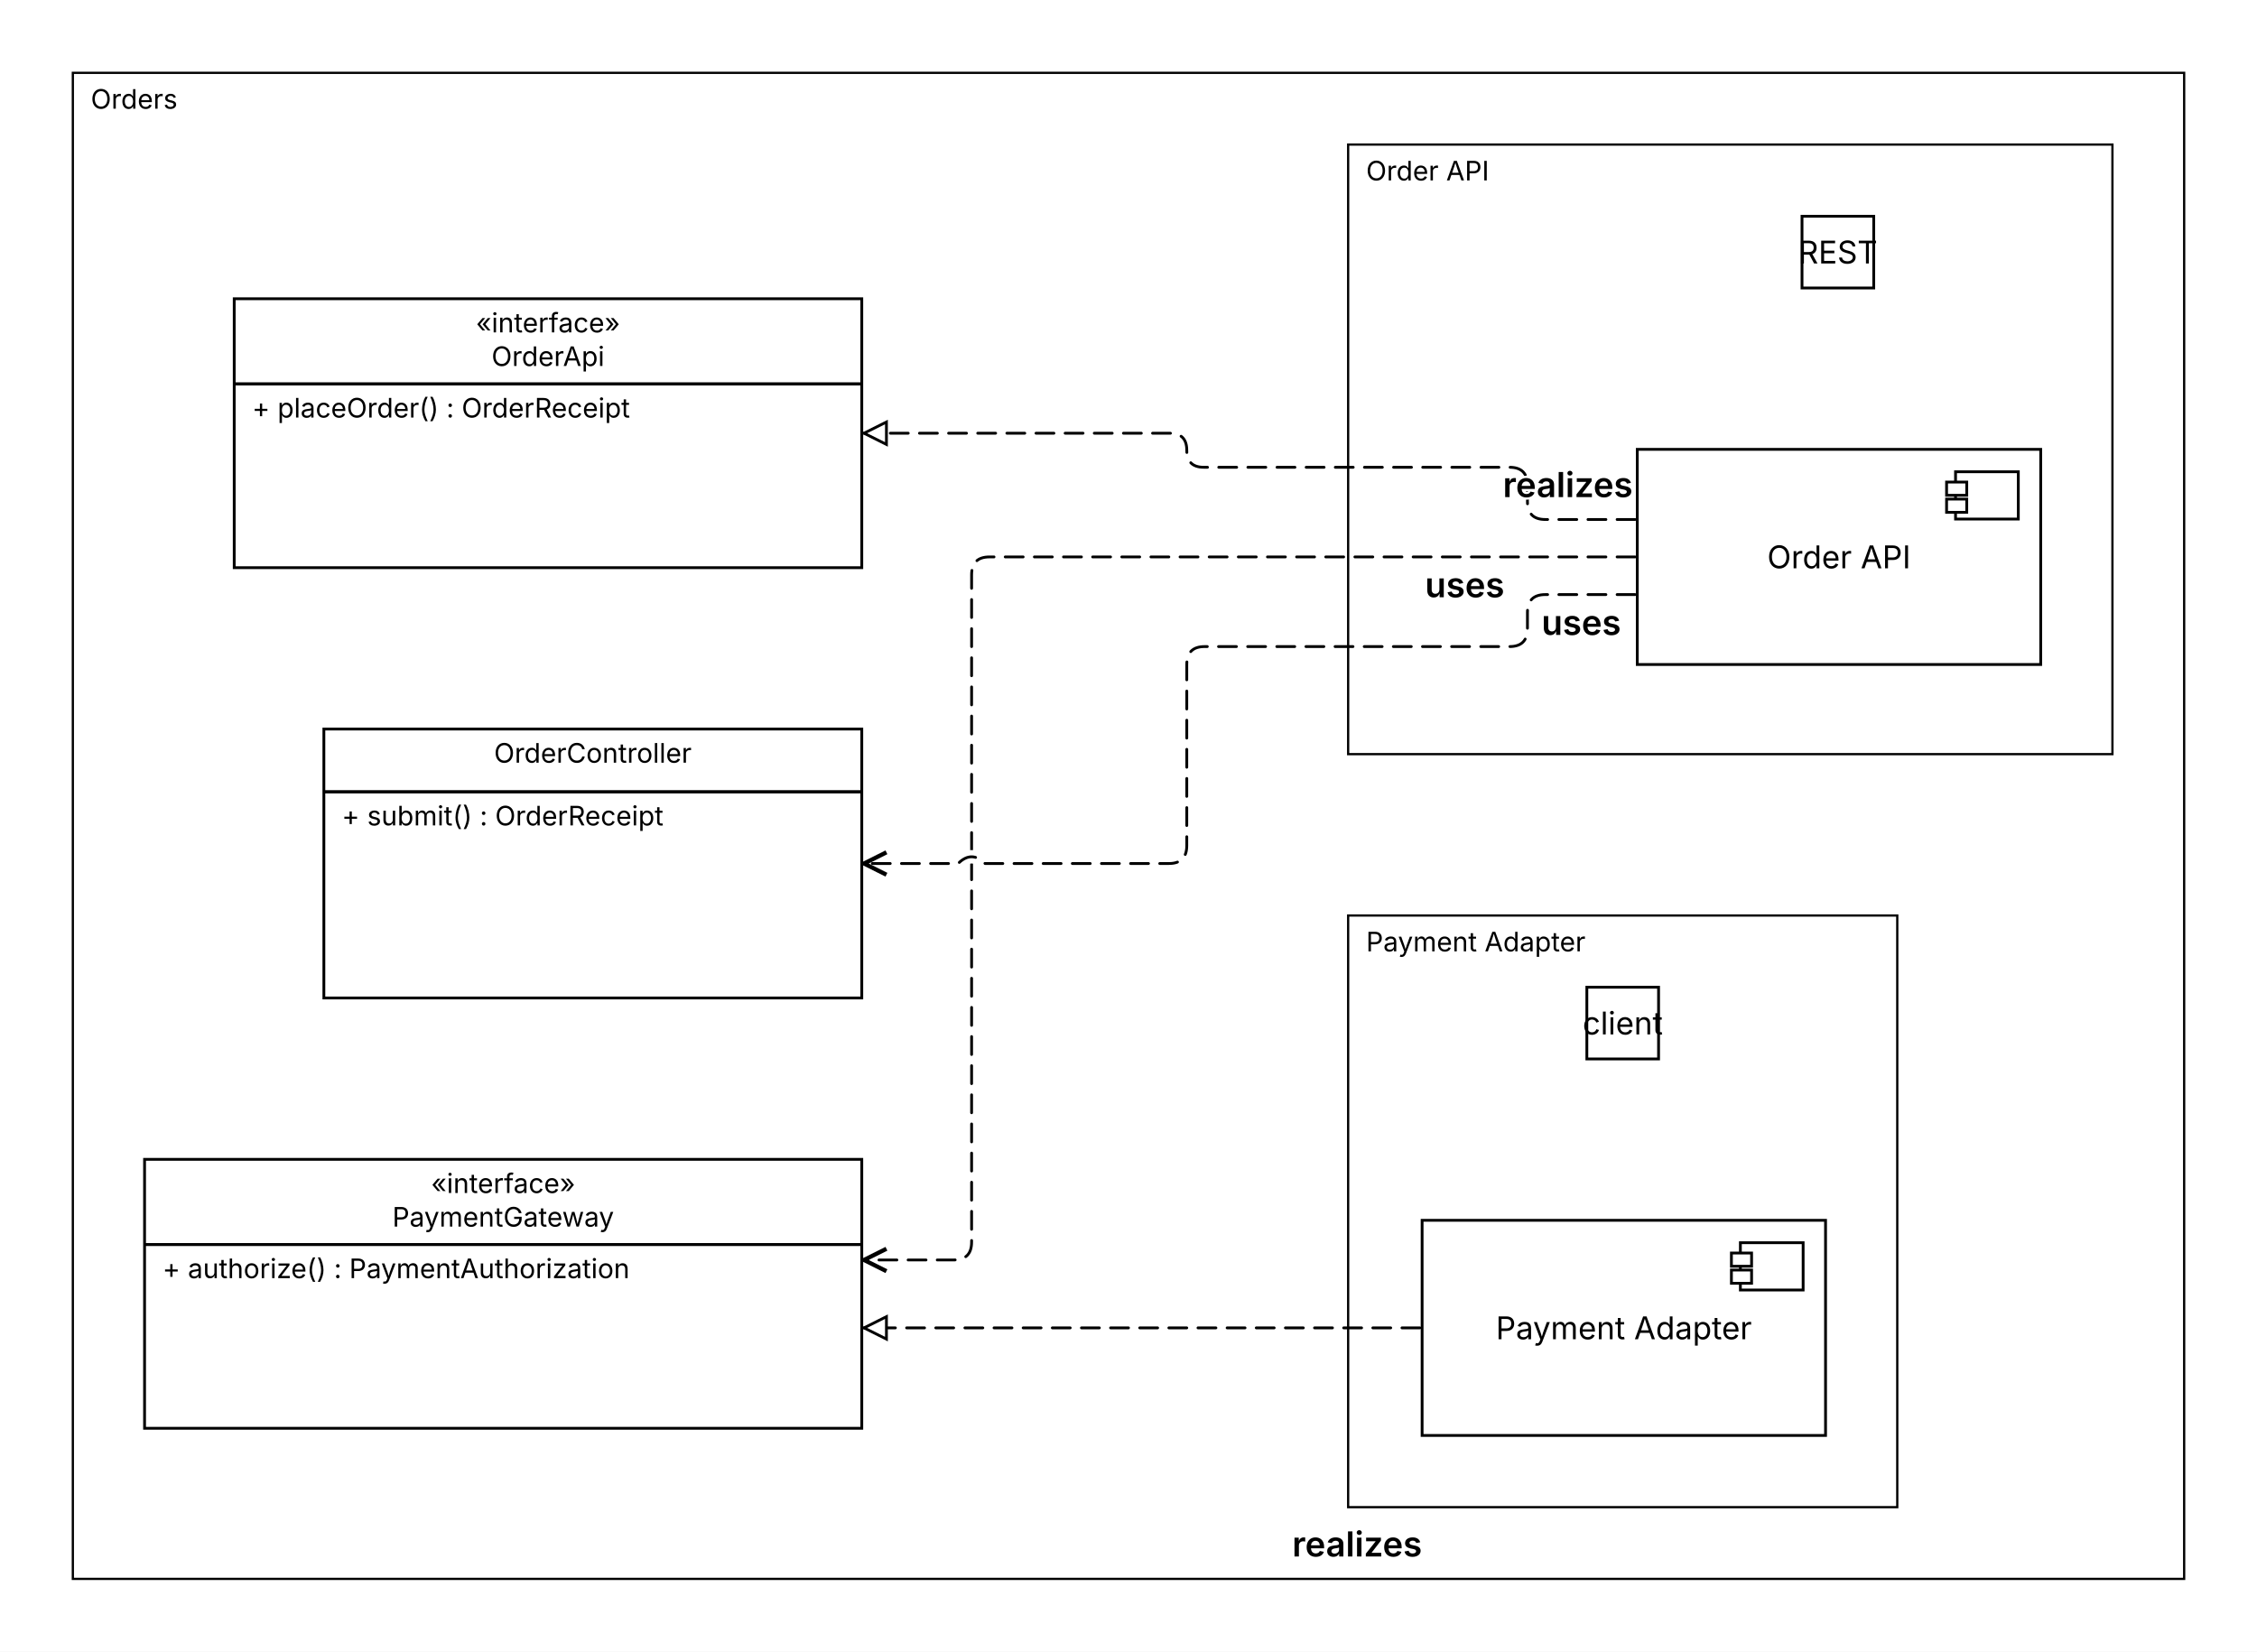
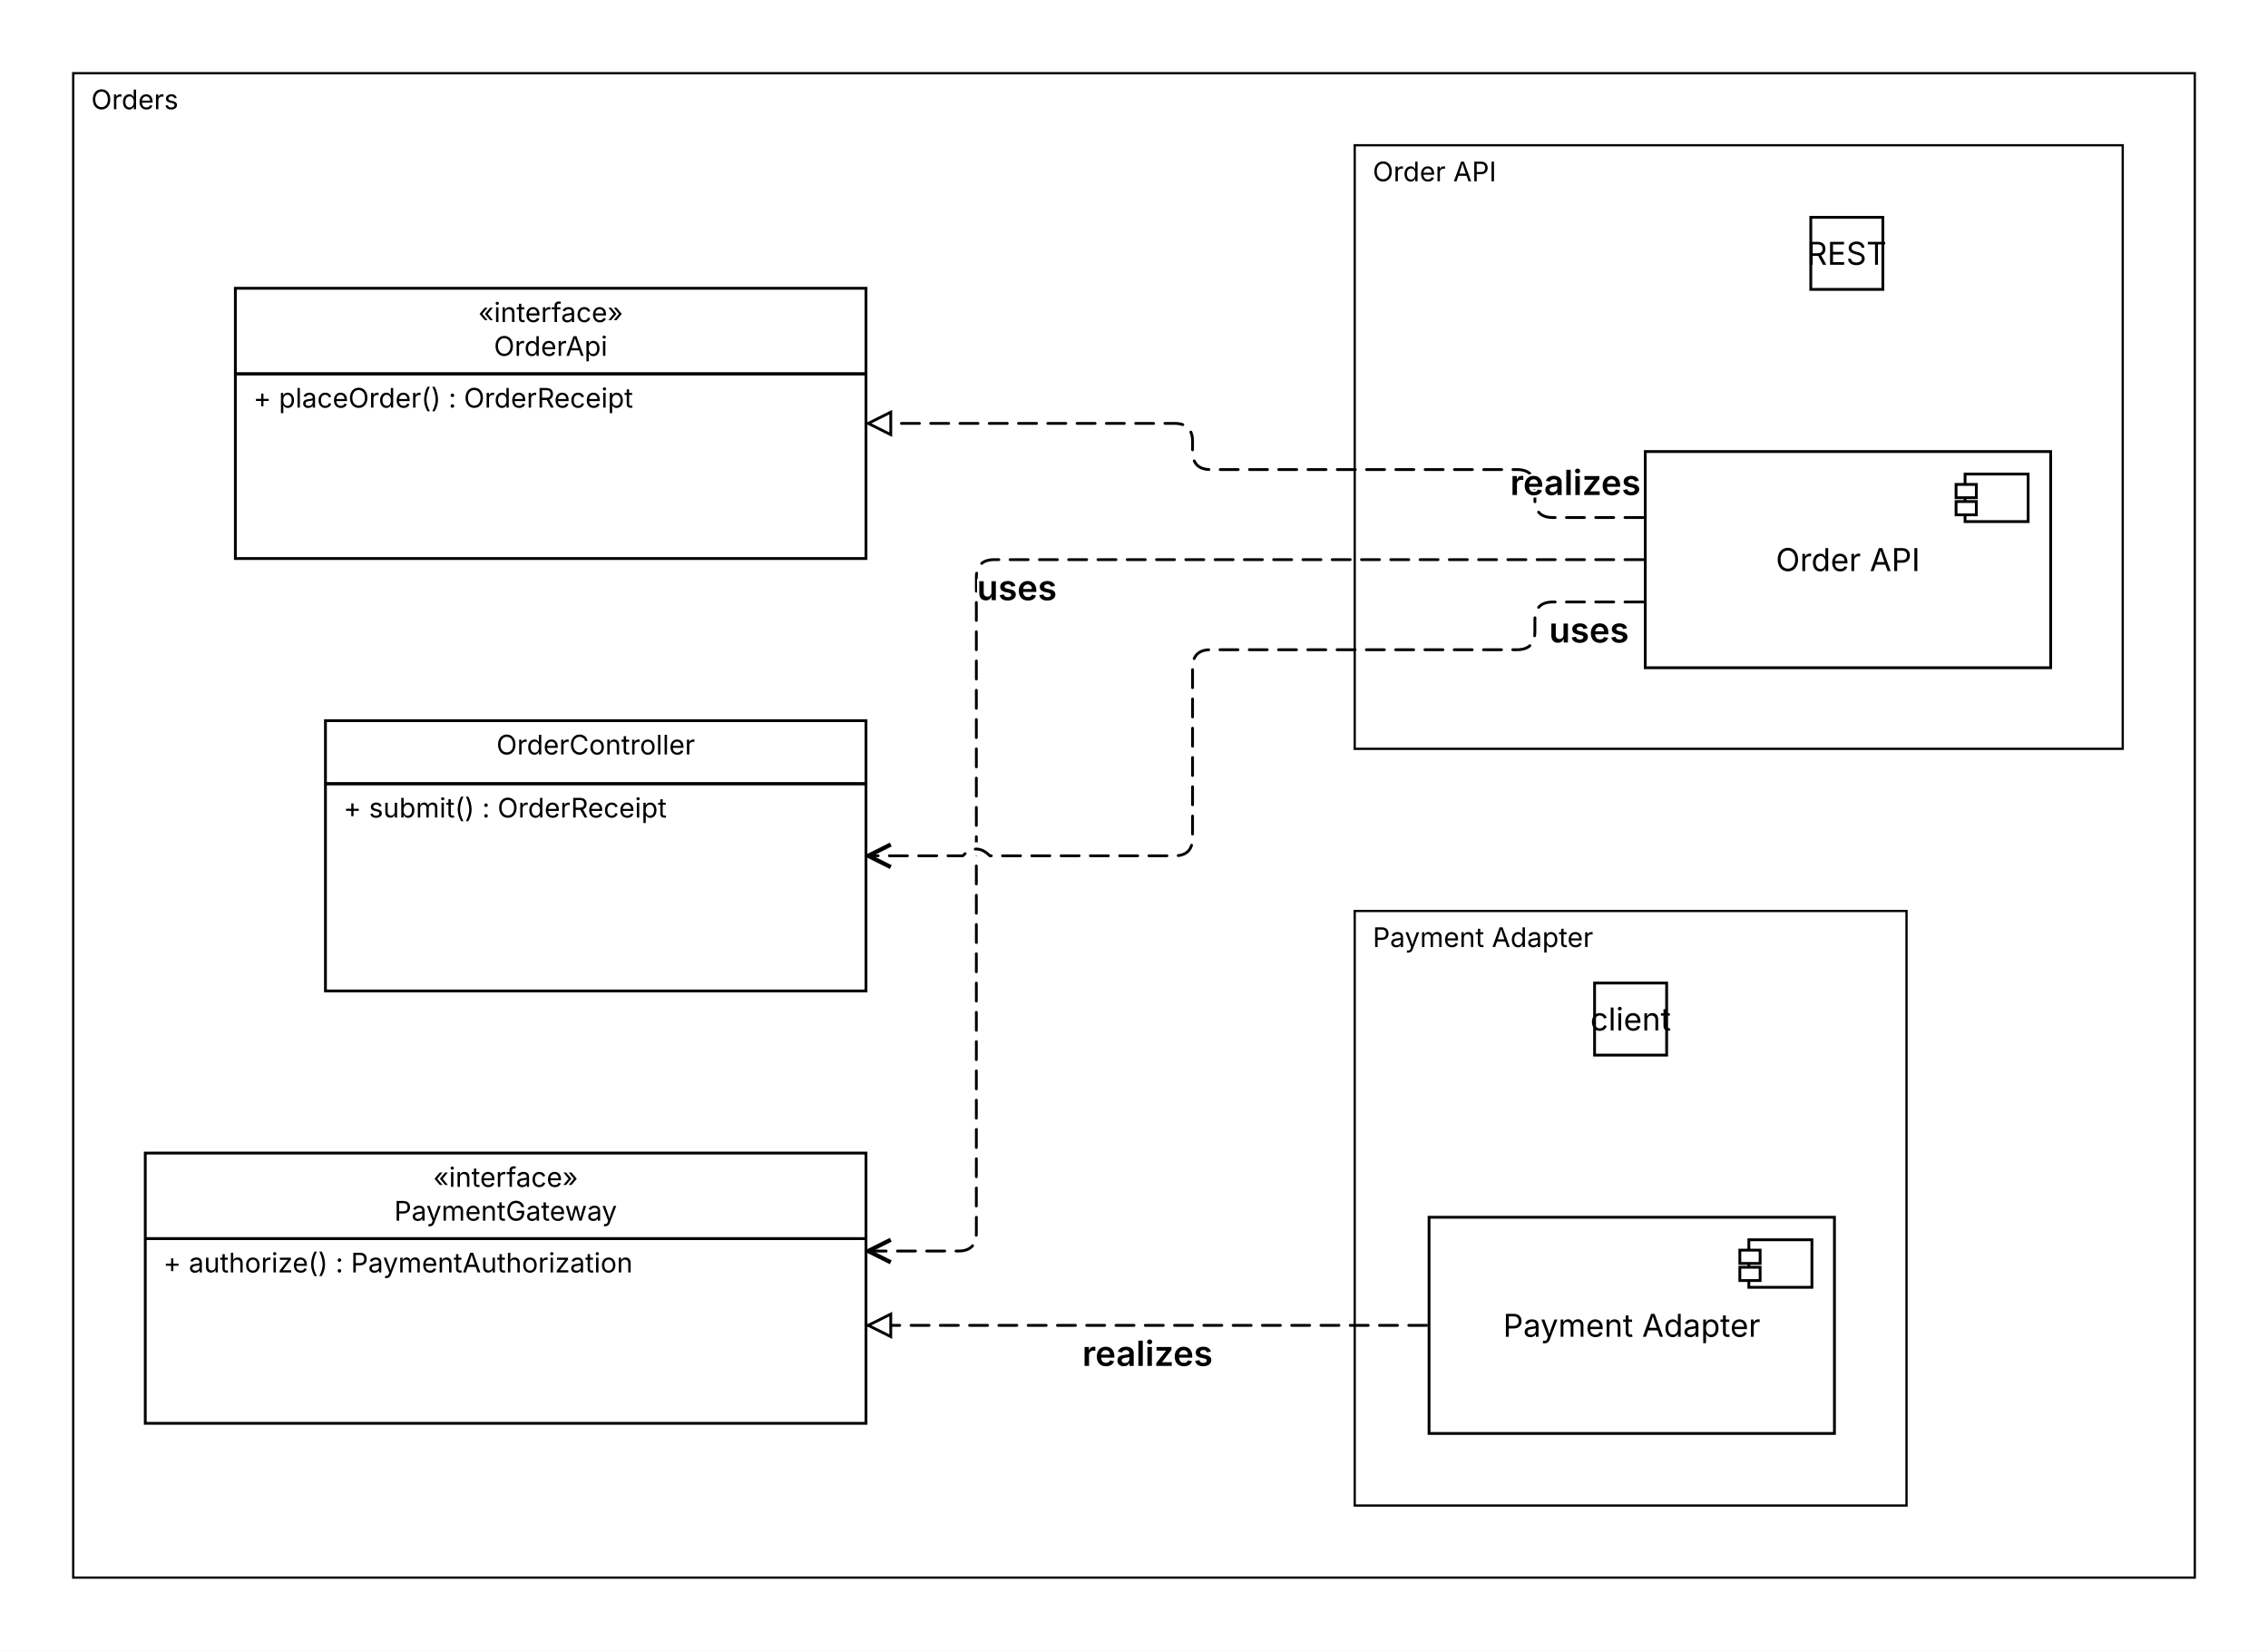
- <svg xmlns="http://www.w3.org/2000/svg" role="img" width="1007" height="737" viewBox="-20.5 -20.5 1007.0 737.0">
-   <rect x="-20.5" y="-20.5" width="1007.0" height="737.0" fill="#ffffff" />
+ <svg xmlns="http://www.w3.org/2000/svg" role="img" width="1007" height="733" viewBox="-20.5 -20.5 1007.0 733.0">
+   <rect x="-20.5" y="-20.5" width="1007.0" height="733.0" fill="#ffffff" />
  <g font-family="Inter, Arial, sans-serif" font-size="14">
    <g data-dediren-group-id="orders-package-boundary" data-dediren-group-type="Package" data-dediren-group-source-id="pkg-orders">
-       <rect x="12.0" y="12.0" width="942.0" height="672.0" rx="0" fill="#ffffff" stroke="#000000" stroke-width="1" />
+       <rect x="12.0" y="12.0" width="942.0" height="668.0" rx="0" fill="#ffffff" stroke="#000000" stroke-width="1" />
      <text x="20.0" y="28.0" fill="#000000" font-size="12">Orders</text>
    </g>
    <g data-dediren-group-id="order-api-boundary" data-dediren-group-type="Component" data-dediren-group-source-id="component-order-api">
-       <rect x="581.0" y="44.0" width="341.0" height="272.0" rx="0" fill="#ffffff" stroke="#000000" stroke-width="1" />
+       <rect x="581.0" y="44.0" width="341.0" height="268.0" rx="0" fill="#ffffff" stroke="#000000" stroke-width="1" />
      <text x="589.0" y="60.0" fill="#000000" font-size="12">Order API</text>
    </g>
    <g data-dediren-group-id="payment-adapter-boundary" data-dediren-group-type="Component" data-dediren-group-source-id="component-payment-adapter">
-       <rect x="581.0" y="388.0" width="245.0" height="264.0" rx="0" fill="#ffffff" stroke="#000000" stroke-width="1" />
-       <text x="589.0" y="404.0" fill="#000000" font-size="12">Payment Adapter</text>
+       <rect x="581.0" y="384.0" width="245.0" height="264.0" rx="0" fill="#ffffff" stroke="#000000" stroke-width="1" />
+       <text x="589.0" y="400.0" fill="#000000" font-size="12">Payment Adapter</text>
    </g>
    <g data-dediren-edge-id="order-api-realizes-order-api">
      <marker id="marker-end-order-api-realizes-order-api" data-dediren-edge-marker-end="hollow_triangle" markerWidth="10" markerHeight="10" refX="9" refY="5" orient="auto">
        <path d="M 1 1 L 9 5 L 1 9 Z" fill="#ffffff" stroke="#000000" stroke-width="1" />
      </marker>
-       <path d="M 709.0 211.3 L 669.0 211.3 Q 661.0 211.3 661.0 203.3 L 661.0 196.0 Q 661.0 188.0 653.0 188.0 L 557.0 188.0 L 516.6 188.0 Q 509.0 188.0 509.0 180.4 L 509.0 180.4 Q 509.0 172.8 501.4 172.8 L 365.0 172.8" fill="none" stroke="#000000" stroke-width="1.25" stroke-linecap="round" stroke-linejoin="round" stroke-dasharray="8 5" marker-end="url(#marker-end-order-api-realizes-order-api)" />
-       <text x="679.0" y="201.3" text-anchor="middle" fill="none" font-size="15.4" font-weight="600" stroke="#ffffff" stroke-width="2">realizes</text>
-       <text x="679.0" y="201.3" text-anchor="middle" fill="#000000" font-size="15.4" font-weight="600">realizes</text>
+       <path d="M 709.0 209.3 L 669.0 209.3 Q 661.0 209.3 661.0 201.3 L 661.0 196.0 Q 661.0 188.0 653.0 188.0 L 517.0 188.0 Q 509.0 188.0 509.0 180.0 L 509.0 175.5 Q 509.0 167.5 501.0 167.5 L 365.0 167.5" fill="none" stroke="#000000" stroke-width="1.25" stroke-linecap="round" stroke-linejoin="round" stroke-dasharray="8 5" marker-end="url(#marker-end-order-api-realizes-order-api)" />
+       <text x="679.0" y="199.3" text-anchor="middle" fill="none" font-size="15.4" font-weight="600" stroke="#ffffff" stroke-width="2">realizes</text>
+       <text x="679.0" y="199.3" text-anchor="middle" fill="#000000" font-size="15.4" font-weight="600">realizes</text>
    </g>
    <g data-dediren-edge-id="order-api-uses-payment">
      <marker id="marker-end-order-api-uses-payment" data-dediren-edge-marker-end="open_arrow" markerWidth="10" markerHeight="10" refX="9" refY="5" orient="auto">
        <path d="M 1 1 L 9 5 L 1 9" fill="none" stroke="#000000" stroke-width="1.5" />
      </marker>
-       <path d="M 709.0 228.0 L 557.0 228.0 L 421.0 228.0 Q 413.0 228.0 413.0 236.0 L 413.0 533.7 Q 413.0 541.7 405.0 541.7 L 365.0 541.7" fill="none" stroke="#000000" stroke-width="1.25" stroke-linecap="round" stroke-linejoin="round" stroke-dasharray="8 5" marker-end="url(#marker-end-order-api-uses-payment)" />
-       <text x="633.0" y="246.0" text-anchor="middle" fill="none" font-size="15.4" font-weight="600" stroke="#ffffff" stroke-width="2">uses</text>
-       <text x="633.0" y="246.0" text-anchor="middle" fill="#000000" font-size="15.4" font-weight="600">uses</text>
+       <path d="M 709.0 228.0 L 421.0 228.0 Q 413.0 228.0 413.0 236.0 L 413.0 527.0 Q 413.0 535.0 405.0 535.0 L 365.0 535.0" fill="none" stroke="#000000" stroke-width="1.25" stroke-linecap="round" stroke-linejoin="round" stroke-dasharray="8 5" marker-end="url(#marker-end-order-api-uses-payment)" />
+       <text x="431.0" y="246.0" text-anchor="middle" fill="none" font-size="15.4" font-weight="600" stroke="#ffffff" stroke-width="2">uses</text>
+       <text x="431.0" y="246.0" text-anchor="middle" fill="#000000" font-size="15.4" font-weight="600">uses</text>
    </g>
    <g data-dediren-edge-id="payment-adapter-realizes-gateway">
      <marker id="marker-end-payment-adapter-realizes-gateway" data-dediren-edge-marker-end="hollow_triangle" markerWidth="10" markerHeight="10" refX="9" refY="5" orient="auto">
        <path d="M 1 1 L 9 5 L 1 9 Z" fill="#ffffff" stroke="#000000" stroke-width="1" />
      </marker>
-       <path d="M 613.0 572.0 L 557.0 572.0 L 365.0 572.0" fill="none" stroke="#000000" stroke-width="1.25" stroke-linecap="round" stroke-linejoin="round" stroke-dasharray="8 5" marker-end="url(#marker-end-payment-adapter-realizes-gateway)" />
-       <text x="585.0" y="674.0" text-anchor="middle" fill="none" font-size="15.4" font-weight="600" stroke="#ffffff" stroke-width="2">realizes</text>
-       <text x="585.0" y="674.0" text-anchor="middle" fill="#000000" font-size="15.4" font-weight="600">realizes</text>
+       <path d="M 613.0 568.0 L 365.0 568.0" fill="none" stroke="#000000" stroke-width="1.25" stroke-linecap="round" stroke-linejoin="round" stroke-dasharray="8 5" marker-end="url(#marker-end-payment-adapter-realizes-gateway)" />
+       <text x="489.0" y="586.0" text-anchor="middle" fill="none" font-size="15.4" font-weight="600" stroke="#ffffff" stroke-width="2">realizes</text>
+       <text x="489.0" y="586.0" text-anchor="middle" fill="#000000" font-size="15.4" font-weight="600">realizes</text>
    </g>
    <g data-dediren-edge-id="order-api-depends-controller">
      <marker id="marker-end-order-api-depends-controller" data-dediren-edge-marker-end="open_arrow" markerWidth="10" markerHeight="10" refX="9" refY="5" orient="auto">
        <path d="M 1 1 L 9 5 L 1 9" fill="none" stroke="#000000" stroke-width="1.5" />
      </marker>
      <g data-dediren-line-jump-masks="order-api-depends-controller">
-         <path d="M 407.0 364.8 Q 413.0 358.8 419.0 364.8" fill="none" stroke="#ffffff" stroke-width="6" />
+         <path d="M 407.0 359.5 Q 413.0 353.5 419.0 359.5" fill="none" stroke="#ffffff" stroke-width="6" />
      </g>
-       <path d="M 709.0 244.8 L 669.0 244.8 Q 661.0 244.8 661.0 252.8 L 661.0 260.0 Q 661.0 268.0 653.0 268.0 L 557.0 268.0 L 517.0 268.0 Q 509.0 268.0 509.0 276.0 L 509.0 356.8 Q 509.0 364.8 501.0 364.8 L 419.0 364.8 Q 413.0 358.8 407.0 364.8 L 365.0 364.8" fill="none" stroke="#000000" stroke-width="1.25" stroke-linecap="round" stroke-linejoin="round" stroke-dasharray="8 5" marker-end="url(#marker-end-order-api-depends-controller)" />
-       <text x="685.0" y="262.8" text-anchor="middle" fill="none" font-size="15.4" font-weight="600" stroke="#ffffff" stroke-width="2">uses</text>
-       <text x="685.0" y="262.8" text-anchor="middle" fill="#000000" font-size="15.4" font-weight="600">uses</text>
+       <path d="M 709.0 246.8 L 669.0 246.8 Q 661.0 246.8 661.0 254.8 L 661.0 260.0 Q 661.0 268.0 653.0 268.0 L 517.0 268.0 Q 509.0 268.0 509.0 276.0 L 509.0 351.5 Q 509.0 359.5 501.0 359.5 L 419.0 359.5 Q 413.0 353.5 407.0 359.5 L 365.0 359.5" fill="none" stroke="#000000" stroke-width="1.25" stroke-linecap="round" stroke-linejoin="round" stroke-dasharray="8 5" marker-end="url(#marker-end-order-api-depends-controller)" />
+       <text x="685.0" y="264.8" text-anchor="middle" fill="none" font-size="15.4" font-weight="600" stroke="#ffffff" stroke-width="2">uses</text>
+       <text x="685.0" y="264.8" text-anchor="middle" fill="#000000" font-size="15.4" font-weight="600">uses</text>
    </g>
    <g data-dediren-node-id="component-order-api">
      <rect data-dediren-node-shape="uml_component" x="710.0" y="180.0" width="180.0" height="96.0" rx="0" fill="#ffffff" stroke="#000000" stroke-width="1.25" />
      <g data-dediren-node-decorator="uml_component">
        <rect x="852.0" y="190.0" width="28.0" height="21.1" fill="#ffffff" stroke="#000000" stroke-width="1.25" />
        <rect x="848.0" y="194.6" width="9.0" height="5.9" fill="#ffffff" stroke="#000000" stroke-width="1.25" />
        <rect x="848.0" y="202.2" width="9.0" height="5.9" fill="#ffffff" stroke="#000000" stroke-width="1.25" />
      </g>
      <text x="800.0" y="228.0" text-anchor="middle" dominant-baseline="middle" fill="#000000" font-size="14.0" textLength="62.2" lengthAdjust="spacing">Order API</text>
    </g>
    <g data-dediren-node-id="port-rest-api">
      <rect data-dediren-node-shape="uml_port" x="783.5" y="76.0" width="32.0" height="32.0" rx="0" fill="#ffffff" stroke="#000000" stroke-width="1.25" />
      <g data-dediren-node-decorator="uml_port" />
      <text x="799.5" y="92.0" text-anchor="middle" dominant-baseline="middle" fill="#000000" font-size="14.0" textLength="37.3" lengthAdjust="spacing">REST</text>
    </g>
    <g data-dediren-node-id="component-payment-adapter">
-       <rect data-dediren-node-shape="uml_component" x="614.0" y="524.0" width="180.0" height="96.0" rx="0" fill="#ffffff" stroke="#000000" stroke-width="1.25" />
+       <rect data-dediren-node-shape="uml_component" x="614.0" y="520.0" width="180.0" height="96.0" rx="0" fill="#ffffff" stroke="#000000" stroke-width="1.25" />
      <g data-dediren-node-decorator="uml_component">
-         <rect x="756.0" y="534.0" width="28.0" height="21.1" fill="#ffffff" stroke="#000000" stroke-width="1.25" />
-         <rect x="752.0" y="538.6" width="9.0" height="5.9" fill="#ffffff" stroke="#000000" stroke-width="1.25" />
-         <rect x="752.0" y="546.2" width="9.0" height="5.9" fill="#ffffff" stroke="#000000" stroke-width="1.25" />
+         <rect x="756.0" y="530.0" width="28.0" height="21.1" fill="#ffffff" stroke="#000000" stroke-width="1.25" />
+         <rect x="752.0" y="534.6" width="9.0" height="5.9" fill="#ffffff" stroke="#000000" stroke-width="1.25" />
+         <rect x="752.0" y="542.2" width="9.0" height="5.9" fill="#ffffff" stroke="#000000" stroke-width="1.25" />
      </g>
-       <text x="704.0" y="572.0" text-anchor="middle" dominant-baseline="middle" fill="#000000" font-size="14.0" textLength="108.1" lengthAdjust="spacing">Payment Adapter</text>
+       <text x="704.0" y="568.0" text-anchor="middle" dominant-baseline="middle" fill="#000000" font-size="14.0" textLength="108.1" lengthAdjust="spacing">Payment Adapter</text>
    </g>
    <g data-dediren-node-id="port-payment-client">
-       <rect data-dediren-node-shape="uml_port" x="687.5" y="420.0" width="32.0" height="32.0" rx="0" fill="#ffffff" stroke="#000000" stroke-width="1.25" />
+       <rect data-dediren-node-shape="uml_port" x="687.5" y="416.0" width="32.0" height="32.0" rx="0" fill="#ffffff" stroke="#000000" stroke-width="1.25" />
      <g data-dediren-node-decorator="uml_port" />
-       <text x="703.5" y="436.0" text-anchor="middle" dominant-baseline="middle" fill="#000000" font-size="14.0" textLength="32.6" lengthAdjust="spacing">client</text>
+       <text x="703.5" y="432.0" text-anchor="middle" dominant-baseline="middle" fill="#000000" font-size="14.0" textLength="32.6" lengthAdjust="spacing">client</text>
    </g>
    <g data-dediren-node-id="interface-order-api">
-       <rect data-dediren-node-shape="uml_interface" x="84.0" y="112.8" width="280.0" height="120.0" rx="0" fill="#ffffff" stroke="#000000" stroke-width="1.25" />
+       <rect data-dediren-node-shape="uml_interface" x="84.0" y="107.5" width="280.0" height="120.0" rx="0" fill="#ffffff" stroke="#000000" stroke-width="1.25" />
      <g data-dediren-node-decorator="uml_interface">
-         <line x1="84.0" y1="150.8" x2="364.0" y2="150.8" stroke="#000000" stroke-width="1.25" />
-         <line x1="84.0" y1="150.8" x2="364.0" y2="150.8" stroke="#000000" stroke-width="1.25" />
-         <text x="224.0" y="127.8" text-anchor="middle" fill="#000000" font-size="12">«interface»</text>
-         <text x="224.0" y="142.8" text-anchor="middle" fill="#000000" font-size="12">OrderApi</text>
-         <text x="92.0" y="165.8" fill="#000000" font-size="12">+ placeOrder() : OrderReceipt</text>
+         <line x1="84.0" y1="145.5" x2="364.0" y2="145.5" stroke="#000000" stroke-width="1.25" />
+         <line x1="84.0" y1="145.5" x2="364.0" y2="145.5" stroke="#000000" stroke-width="1.25" />
+         <text x="224.0" y="122.5" text-anchor="middle" fill="#000000" font-size="12">«interface»</text>
+         <text x="224.0" y="137.5" text-anchor="middle" fill="#000000" font-size="12">OrderApi</text>
+         <text x="92.0" y="160.5" fill="#000000" font-size="12">+ placeOrder() : OrderReceipt</text>
      </g>
    </g>
    <g data-dediren-node-id="interface-payment-gateway">
-       <rect data-dediren-node-shape="uml_interface" x="44.0" y="496.8" width="320.0" height="120.0" rx="0" fill="#ffffff" stroke="#000000" stroke-width="1.25" />
+       <rect data-dediren-node-shape="uml_interface" x="44.0" y="491.5" width="320.0" height="120.0" rx="0" fill="#ffffff" stroke="#000000" stroke-width="1.25" />
      <g data-dediren-node-decorator="uml_interface">
-         <line x1="44.0" y1="534.8" x2="364.0" y2="534.8" stroke="#000000" stroke-width="1.25" />
-         <line x1="44.0" y1="534.8" x2="364.0" y2="534.8" stroke="#000000" stroke-width="1.25" />
-         <text x="204.0" y="511.8" text-anchor="middle" fill="#000000" font-size="12">«interface»</text>
-         <text x="204.0" y="526.8" text-anchor="middle" fill="#000000" font-size="12">PaymentGateway</text>
-         <text x="52.0" y="549.8" fill="#000000" font-size="12">+ authorize() : PaymentAuthorization</text>
+         <line x1="44.0" y1="529.5" x2="364.0" y2="529.5" stroke="#000000" stroke-width="1.25" />
+         <line x1="44.0" y1="529.5" x2="364.0" y2="529.5" stroke="#000000" stroke-width="1.25" />
+         <text x="204.0" y="506.5" text-anchor="middle" fill="#000000" font-size="12">«interface»</text>
+         <text x="204.0" y="521.5" text-anchor="middle" fill="#000000" font-size="12">PaymentGateway</text>
+         <text x="52.0" y="544.5" fill="#000000" font-size="12">+ authorize() : PaymentAuthorization</text>
      </g>
    </g>
    <g data-dediren-node-id="class-order-controller">
-       <rect data-dediren-node-shape="uml_class" x="124.0" y="304.8" width="240.0" height="120.0" rx="0" fill="#ffffff" stroke="#000000" stroke-width="1.25" />
+       <rect data-dediren-node-shape="uml_class" x="124.0" y="299.5" width="240.0" height="120.0" rx="0" fill="#ffffff" stroke="#000000" stroke-width="1.25" />
      <g data-dediren-node-decorator="uml_class">
-         <line x1="124.0" y1="332.8" x2="364.0" y2="332.8" stroke="#000000" stroke-width="1.25" />
-         <line x1="124.0" y1="332.8" x2="364.0" y2="332.8" stroke="#000000" stroke-width="1.25" />
-         <text x="244.0" y="319.8" text-anchor="middle" fill="#000000" font-size="12">OrderController</text>
-         <text x="132.0" y="347.8" fill="#000000" font-size="12">+ submit() : OrderReceipt</text>
+         <line x1="124.0" y1="327.5" x2="364.0" y2="327.5" stroke="#000000" stroke-width="1.25" />
+         <line x1="124.0" y1="327.5" x2="364.0" y2="327.5" stroke="#000000" stroke-width="1.25" />
+         <text x="244.0" y="314.5" text-anchor="middle" fill="#000000" font-size="12">OrderController</text>
+         <text x="132.0" y="342.5" fill="#000000" font-size="12">+ submit() : OrderReceipt</text>
      </g>
    </g>
  </g>
</svg>
